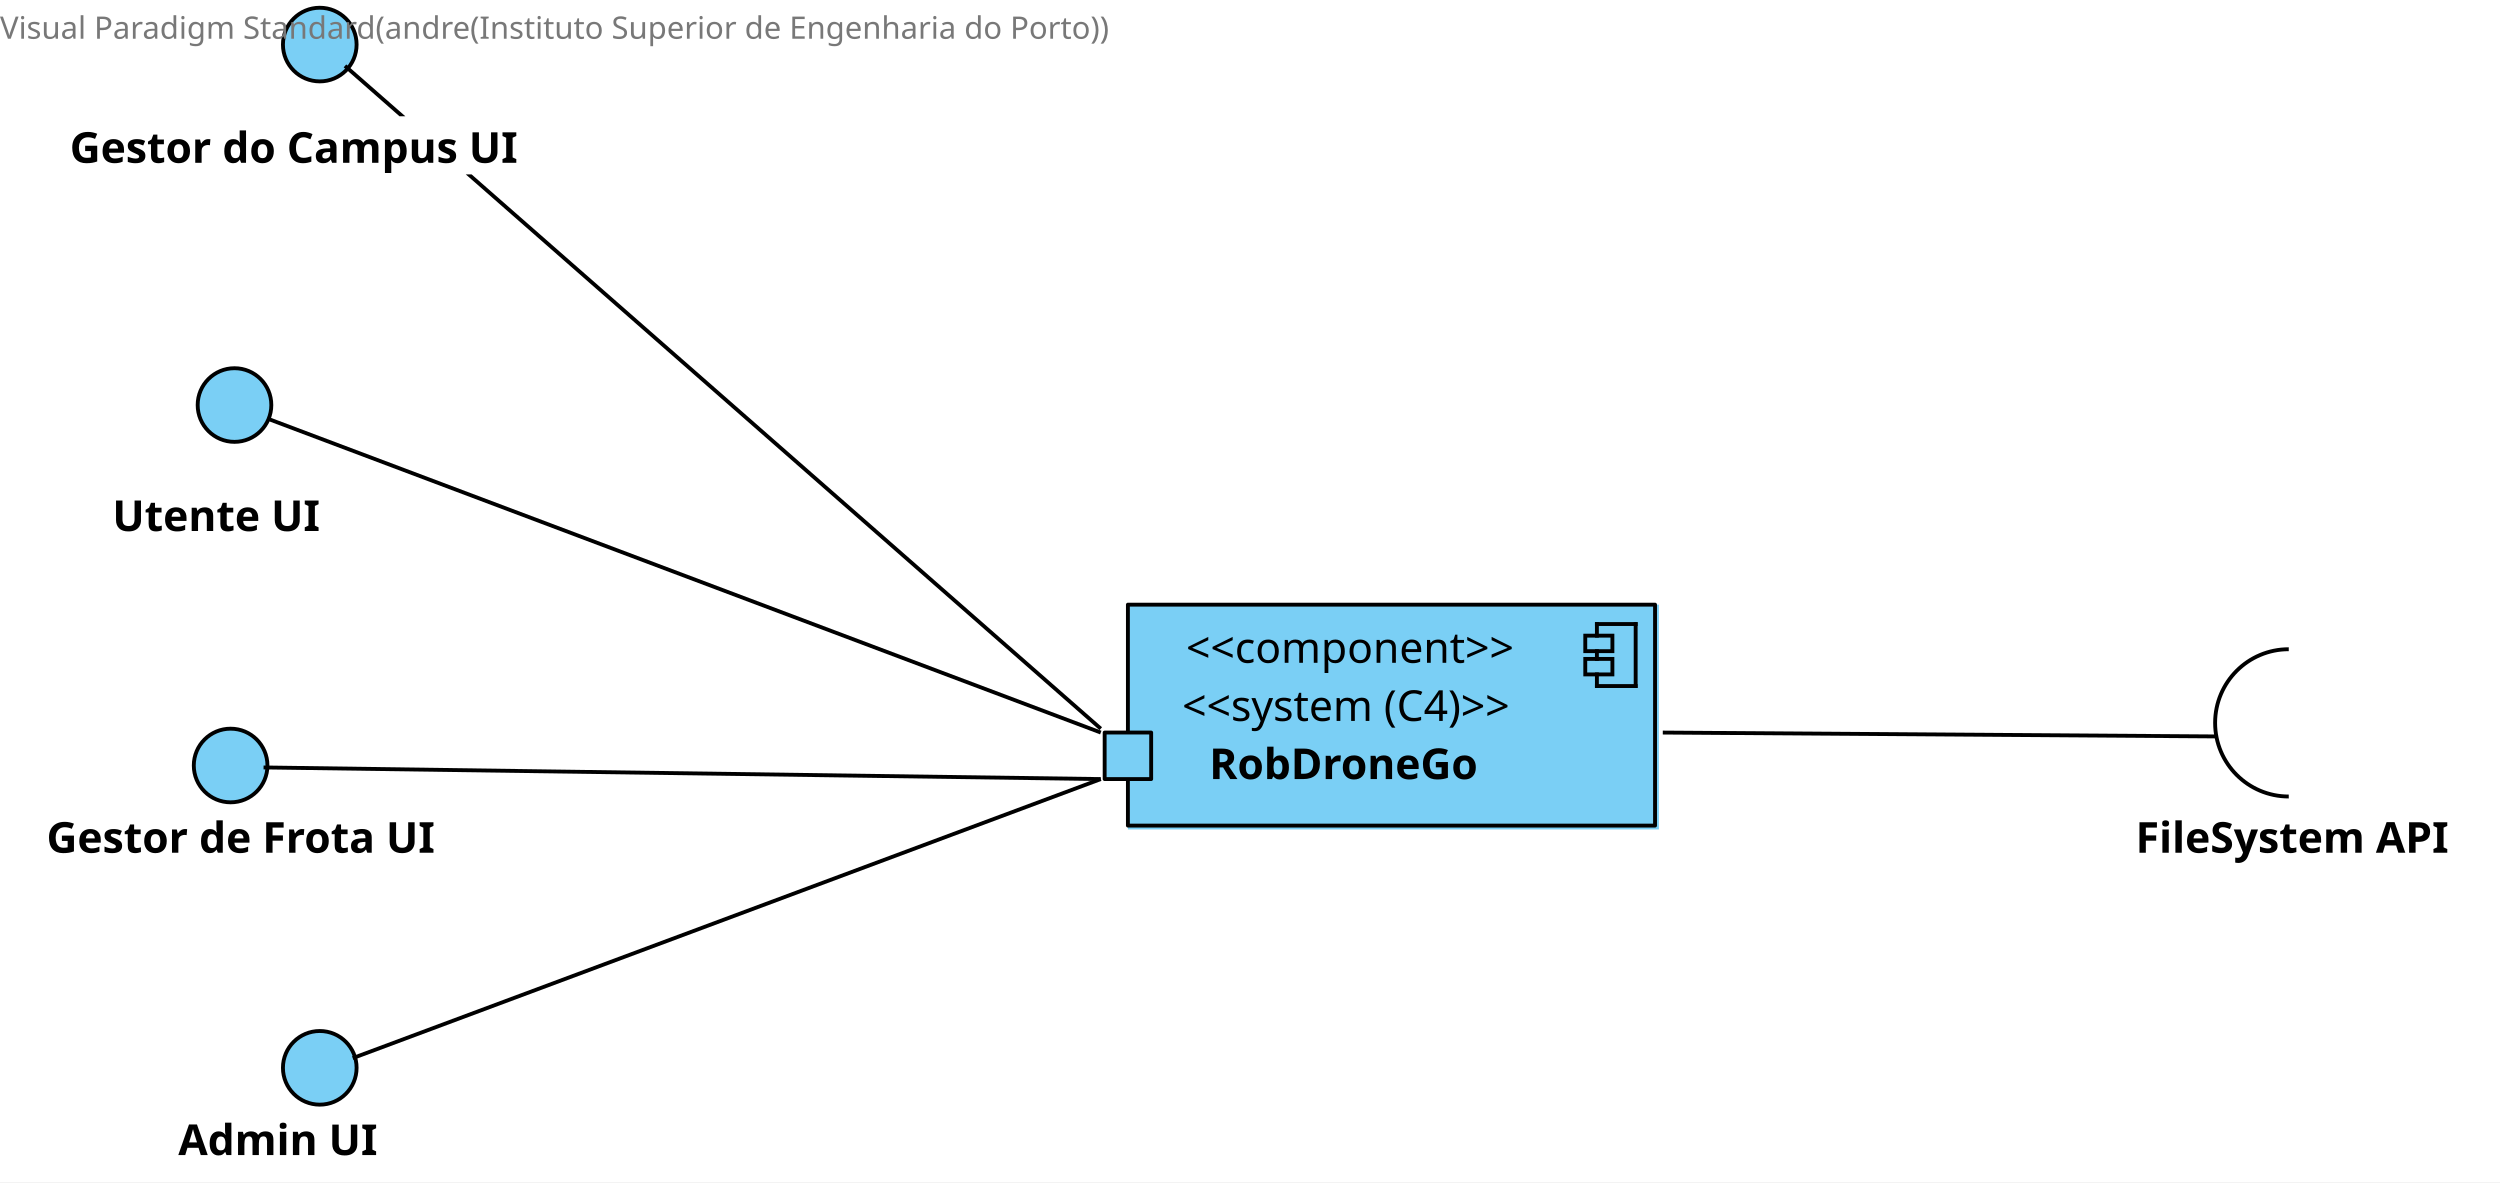
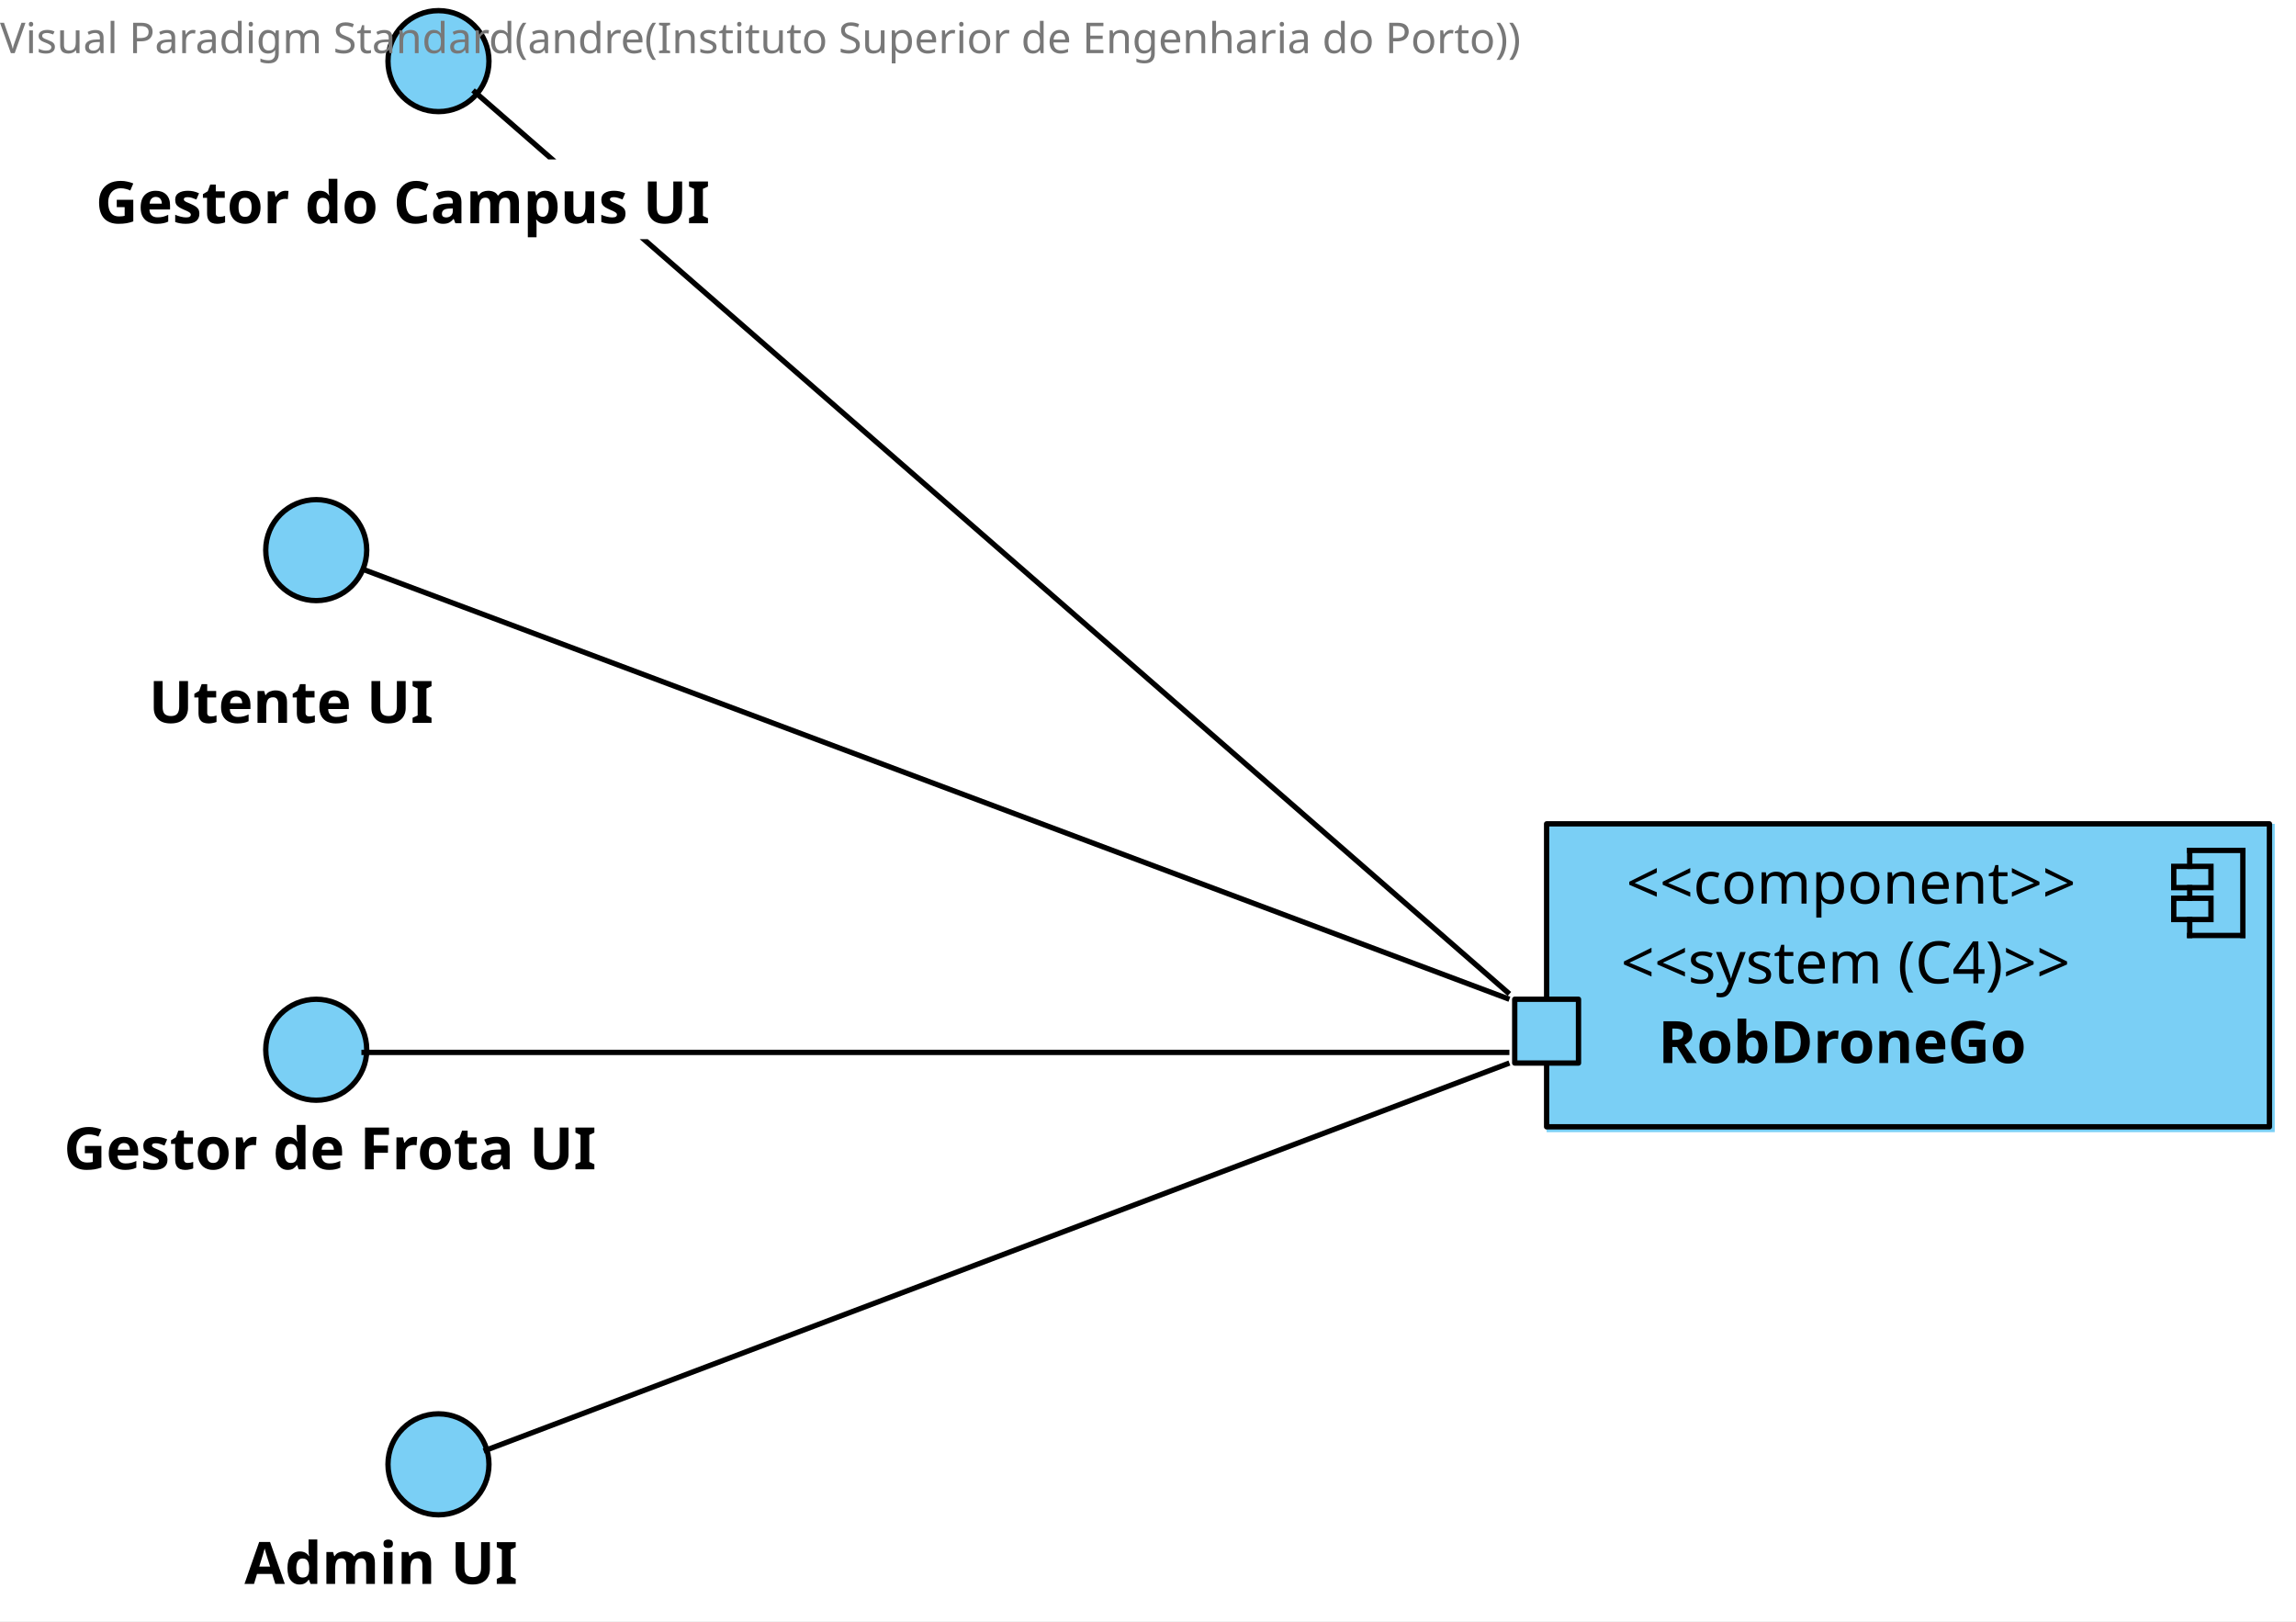
- <svg xmlns="http://www.w3.org/2000/svg" fill-opacity="0" color-rendering="auto" color-interpolation="auto" text-rendering="auto" stroke="rgb(0,0,0)" stroke-linecap="square" width="645" stroke-miterlimit="10" shape-rendering="auto" stroke-opacity="0" fill="rgb(0,0,0)" stroke-dasharray="none" font-weight="normal" stroke-width="1" height="305" font-family="'Dialog'" font-style="normal" stroke-linejoin="miter" font-size="12px" stroke-dashoffset="0" image-rendering="auto">
+ <svg xmlns="http://www.w3.org/2000/svg" fill-opacity="0" color-rendering="auto" color-interpolation="auto" text-rendering="auto" stroke="rgb(0,0,0)" stroke-linecap="square" width="432" stroke-miterlimit="10" shape-rendering="auto" stroke-opacity="0" fill="rgb(0,0,0)" stroke-dasharray="none" font-weight="normal" stroke-width="1" height="305" font-family="'Dialog'" font-style="normal" stroke-linejoin="miter" font-size="12px" stroke-dashoffset="0" image-rendering="auto">
  <defs id="genericDefs" />
  <g>
    <defs id="defs1">
      <clipPath clipPathUnits="userSpaceOnUse" id="clipPath1">
        <path d="M-7 -7 L148 -7 L148 69 L-7 69 L-7 -7 Z" />
      </clipPath>
      <clipPath clipPathUnits="userSpaceOnUse" id="clipPath2">
        <path d="M0 0 L0 58 L113 58 L113 0 Z" />
      </clipPath>
      <clipPath clipPathUnits="userSpaceOnUse" id="clipPath3">
        <path d="M0 0 L0 10 L137 10 L137 0 Z" />
      </clipPath>
      <clipPath clipPathUnits="userSpaceOnUse" id="clipPath4">
        <path d="M-7 -7 L23 -7 L23 23 L-7 23 L-7 -7 Z" />
      </clipPath>
      <clipPath clipPathUnits="userSpaceOnUse" id="clipPath5">
        <path d="M-7 -7 L31 -7 L31 31 L-7 31 L-7 -7 Z" />
      </clipPath>
      <clipPath clipPathUnits="userSpaceOnUse" id="clipPath6">
-         <path d="M-7 -7 L34 -7 L34 31 L-7 31 L-7 -7 Z" />
+         <path d="M-69 -15 L138 -15 L138 30 L-69 30 L-69 -15 Z" />
      </clipPath>
      <clipPath clipPathUnits="userSpaceOnUse" id="clipPath7">
-         <path d="M-7 -7 L43 -7 L43 48 L-7 48 L-7 -7 Z" />
+         <path d="M-116 -15 L232 -15 L232 30 L-116 30 L-116 -15 Z" />
      </clipPath>
      <clipPath clipPathUnits="userSpaceOnUse" id="clipPath8">
-         <path d="M-100 -15 L200 -15 L200 30 L-100 30 L-100 -15 Z" />
+         <path d="M-133 -15 L266 -15 L266 30 L-133 30 L-133 -15 Z" />
      </clipPath>
      <clipPath clipPathUnits="userSpaceOnUse" id="clipPath9">
-         <path d="M-69 -15 L138 -15 L138 30 L-69 30 L-69 -15 Z" />
+         <path d="M0 0 L297 0 L297 177 L0 177 L0 0 Z" />
      </clipPath>
      <clipPath clipPathUnits="userSpaceOnUse" id="clipPath10">
-         <path d="M-133 -15 L266 -15 L266 30 L-133 30 L-133 -15 Z" />
+         <path d="M0 0 L0 58 L77 58 L77 73 L0 73 L0 136 L64 136 L64 151 L0 151 L0 177 L297 177 L297 0 Z" />
      </clipPath>
      <clipPath clipPathUnits="userSpaceOnUse" id="clipPath11">
-         <path d="M-116 -15 L232 -15 L232 30 L-116 30 L-116 -15 Z" />
+         <path d="M0 0 L299 0 L299 274 L0 274 L0 0 Z" />
      </clipPath>
      <clipPath clipPathUnits="userSpaceOnUse" id="clipPath12">
-         <path d="M0 0 L297 0 L297 176 L0 176 L0 0 Z" />
+         <path d="M0 0 L0 63 L102 63 L102 78 L0 78 L0 157 L48 157 L48 172 L0 172 L0 241 L79 241 L79 256 L0 256 L0 274 L299 274 L299 0 Z" />
      </clipPath>
      <clipPath clipPathUnits="userSpaceOnUse" id="clipPath13">
-         <path d="M0 0 L0 57 L77 57 L77 72 L0 72 L0 135 L64 135 L64 150 L0 150 L0 176 L297 176 L297 0 Z" />
+         <path d="M0 0 L320 0 L320 185 L0 185 L0 0 Z" />
      </clipPath>
      <clipPath clipPathUnits="userSpaceOnUse" id="clipPath14">
-         <path d="M0 0 L299 0 L299 275 L0 275 L0 0 Z" />
+         <path d="M0 0 L0 67 L69 67 L69 82 L0 82 L0 151 L100 151 L100 166 L0 166 L0 185 L320 185 L320 0 Z" />
      </clipPath>
      <clipPath clipPathUnits="userSpaceOnUse" id="clipPath15">
-         <path d="M0 0 L0 63 L102 63 L102 78 L0 78 L0 158 L49 158 L49 173 L0 173 L0 241 L79 241 L79 256 L0 256 L0 275 L299 275 L299 0 Z" />
+         <path d="M0 0 L320 0 L320 104 L0 104 L0 0 Z" />
      </clipPath>
      <clipPath clipPathUnits="userSpaceOnUse" id="clipPath16">
-         <path d="M0 0 L319 0 L319 185 L0 185 L0 0 Z" />
-       </clipPath>
-       <clipPath clipPathUnits="userSpaceOnUse" id="clipPath17">
-         <path d="M0 0 L0 67 L69 67 L69 82 L0 82 L0 150 L99 150 L99 165 L0 165 L0 185 L319 185 L319 0 Z" />
-       </clipPath>
-       <clipPath clipPathUnits="userSpaceOnUse" id="clipPath18">
-         <path d="M0 0 L320 0 L320 107 L0 107 L0 0 Z" />
-       </clipPath>
-       <clipPath clipPathUnits="userSpaceOnUse" id="clipPath19">
-         <path d="M0 0 L0 60 L100 60 L100 75 L0 75 L0 107 L320 107 L320 0 Z" />
-       </clipPath>
-       <clipPath clipPathUnits="userSpaceOnUse" id="clipPath20">
-         <path d="M0 0 L251 0 L251 104 L0 104 L0 0 Z" />
-       </clipPath>
-       <clipPath clipPathUnits="userSpaceOnUse" id="clipPath21">
-         <path d="M0 0 L0 104 L251 104 L251 84 L162 84 L162 69 L251 69 L251 0 Z" />
+         <path d="M0 0 L0 60 L100 60 L100 75 L0 75 L0 104 L320 104 L320 0 Z" />
      </clipPath>
    </defs>
    <g fill="white" text-rendering="geometricPrecision" fill-opacity="1" stroke-opacity="1" stroke="white">
-       <rect x="0" width="645" height="305" y="0" stroke="none" />
+       <rect x="0" width="432" height="305" y="0" stroke="none" />
    </g>
-     <g font-size="11px" transform="translate(291,156)" fill-opacity="1" fill="rgb(122,207,245)" text-rendering="geometricPrecision" image-rendering="optimizeQuality" font-family="sans-serif" stroke="rgb(122,207,245)" font-weight="bold" stroke-opacity="1">
+     <g font-size="11px" transform="translate(291,155)" fill-opacity="1" fill="rgb(122,207,245)" text-rendering="geometricPrecision" image-rendering="optimizeQuality" font-family="sans-serif" stroke="rgb(122,207,245)" font-weight="bold" stroke-opacity="1">
      <rect x="0" width="137" height="58" y="0" clip-path="url(#clipPath1)" stroke="none" />
    </g>
-     <g fill-opacity="1" text-rendering="geometricPrecision" stroke="black" stroke-linecap="butt" transform="translate(291,156)" stroke-miterlimit="0" stroke-opacity="1" fill="black" font-weight="bold" font-family="sans-serif" stroke-linejoin="round" font-size="11px" image-rendering="optimizeQuality">
+     <g fill-opacity="1" text-rendering="geometricPrecision" stroke="black" stroke-linecap="butt" transform="translate(291,155)" stroke-miterlimit="0" stroke-opacity="1" fill="black" font-weight="bold" font-family="sans-serif" stroke-linejoin="round" font-size="11px" image-rendering="optimizeQuality">
      <rect fill="none" x="0" width="136" height="57" y="0" clip-path="url(#clipPath1)" />
      <line stroke-linecap="square" clip-path="url(#clipPath1)" fill="none" x1="121" x2="131" y1="5" y2="5" stroke-linejoin="miter" stroke-miterlimit="10" />
      <line stroke-linecap="square" clip-path="url(#clipPath1)" fill="none" x1="131" x2="131" y1="5" y2="21" stroke-linejoin="miter" stroke-miterlimit="10" />
      <line stroke-linecap="square" clip-path="url(#clipPath1)" fill="none" x1="121" x2="131" y1="21" y2="21" stroke-linejoin="miter" stroke-miterlimit="10" />
      <line stroke-linecap="square" clip-path="url(#clipPath1)" fill="none" x1="121" x2="121" y1="5" y2="8" stroke-linejoin="miter" stroke-miterlimit="10" />
      <rect stroke-linecap="square" x="118" y="8" clip-path="url(#clipPath1)" fill="none" width="7" stroke-linejoin="miter" height="4" stroke-miterlimit="10" />
      <line stroke-linecap="square" clip-path="url(#clipPath1)" fill="none" x1="121" x2="121" y1="12" y2="14" stroke-linejoin="miter" stroke-miterlimit="10" />
      <rect stroke-linecap="square" x="118" y="14" clip-path="url(#clipPath1)" fill="none" width="7" stroke-linejoin="miter" height="4" stroke-miterlimit="10" />
      <line stroke-linecap="square" clip-path="url(#clipPath1)" fill="none" x1="121" x2="121" y1="18" y2="21" stroke-linejoin="miter" stroke-miterlimit="10" />
    </g>
-     <g font-size="11px" transform="translate(291,156)" fill-opacity="1" fill="black" text-rendering="geometricPrecision" image-rendering="optimizeQuality" font-family="sans-serif" stroke="black" stroke-opacity="1">
+     <g font-size="11px" transform="translate(291,155)" fill-opacity="1" fill="black" text-rendering="geometricPrecision" image-rendering="optimizeQuality" font-family="sans-serif" stroke="black" stroke-opacity="1">
      <text x="15" xml:space="preserve" y="15" clip-path="url(#clipPath2)" stroke="none">&lt;&lt;component&gt;&gt;</text>
      <text x="14" xml:space="preserve" y="30" clip-path="url(#clipPath2)" stroke="none">&lt;&lt;system (C4)&gt;&gt;</text>
      <text x="21" xml:space="preserve" y="45" clip-path="url(#clipPath2)" font-weight="bold" stroke="none">RobDroneGo</text>
    </g>
-     <g font-size="11px" transform="translate(285,189)" fill-opacity="1" fill="rgb(122,207,245)" text-rendering="geometricPrecision" image-rendering="optimizeQuality" font-family="sans-serif" stroke="rgb(122,207,245)" stroke-opacity="1">
+     <g font-size="11px" transform="translate(285,188)" fill-opacity="1" fill="rgb(122,207,245)" text-rendering="geometricPrecision" image-rendering="optimizeQuality" font-family="sans-serif" stroke="rgb(122,207,245)" stroke-opacity="1">
      <rect x="0" width="12" height="12" y="0" clip-path="url(#clipPath4)" stroke="none" />
    </g>
-     <g stroke-linecap="butt" font-size="11px" transform="translate(285,189)" fill-opacity="1" fill="black" text-rendering="geometricPrecision" image-rendering="optimizeQuality" font-family="sans-serif" stroke-linejoin="round" stroke="black" stroke-opacity="1" stroke-miterlimit="0">
+     <g stroke-linecap="butt" font-size="11px" transform="translate(285,188)" fill-opacity="1" fill="black" text-rendering="geometricPrecision" image-rendering="optimizeQuality" font-family="sans-serif" stroke-linejoin="round" stroke="black" stroke-opacity="1" stroke-miterlimit="0">
      <rect fill="none" x="0" width="12" height="12" y="0" clip-path="url(#clipPath4)" />
    </g>
    <g font-size="11px" transform="translate(73,266)" fill-opacity="1" fill="rgb(122,207,245)" text-rendering="geometricPrecision" image-rendering="optimizeQuality" font-family="sans-serif" stroke="rgb(122,207,245)" font-weight="bold" stroke-opacity="1">
      <circle r="9.5" clip-path="url(#clipPath5)" cx="9.5" cy="9.5" stroke="none" />
    </g>
    <g fill-opacity="1" text-rendering="geometricPrecision" stroke="black" stroke-linecap="butt" transform="translate(73,266)" stroke-miterlimit="0" stroke-opacity="1" fill="black" font-weight="bold" font-family="sans-serif" stroke-linejoin="round" font-size="11px" image-rendering="optimizeQuality">
      <circle fill="none" r="9.5" clip-path="url(#clipPath5)" cx="9.5" cy="9.5" />
    </g>
    <g font-size="11px" transform="translate(50,188)" fill-opacity="1" fill="rgb(122,207,245)" text-rendering="geometricPrecision" image-rendering="optimizeQuality" font-family="sans-serif" stroke="rgb(122,207,245)" font-weight="bold" stroke-opacity="1">
      <circle r="9.5" clip-path="url(#clipPath5)" cx="9.5" cy="9.5" stroke="none" />
    </g>
    <g fill-opacity="1" text-rendering="geometricPrecision" stroke="black" stroke-linecap="butt" transform="translate(50,188)" stroke-miterlimit="0" stroke-opacity="1" fill="black" font-weight="bold" font-family="sans-serif" stroke-linejoin="round" font-size="11px" image-rendering="optimizeQuality">
      <circle fill="none" r="9.5" clip-path="url(#clipPath5)" cx="9.5" cy="9.5" />
    </g>
    <g font-size="11px" transform="translate(73,2)" fill-opacity="1" fill="rgb(122,207,245)" text-rendering="geometricPrecision" image-rendering="optimizeQuality" font-family="sans-serif" stroke="rgb(122,207,245)" font-weight="bold" stroke-opacity="1">
      <circle r="9.5" clip-path="url(#clipPath5)" cx="9.5" cy="9.5" stroke="none" />
    </g>
    <g fill-opacity="1" text-rendering="geometricPrecision" stroke="black" stroke-linecap="butt" transform="translate(73,2)" stroke-miterlimit="0" stroke-opacity="1" fill="black" font-weight="bold" font-family="sans-serif" stroke-linejoin="round" font-size="11px" image-rendering="optimizeQuality">
      <circle fill="none" r="9.5" clip-path="url(#clipPath5)" cx="9.5" cy="9.5" />
    </g>
-     <g font-size="11px" transform="translate(50,95)" fill-opacity="1" fill="rgb(122,207,245)" text-rendering="geometricPrecision" image-rendering="optimizeQuality" font-family="sans-serif" stroke="rgb(122,207,245)" font-weight="bold" stroke-opacity="1">
-       <circle r="9.5" clip-path="url(#clipPath6)" cx="10.5" cy="9.5" stroke="none" />
+     <g font-size="11px" transform="translate(50,94)" fill-opacity="1" fill="rgb(122,207,245)" text-rendering="geometricPrecision" image-rendering="optimizeQuality" font-family="sans-serif" stroke="rgb(122,207,245)" font-weight="bold" stroke-opacity="1">
+       <circle r="9.5" clip-path="url(#clipPath5)" cx="9.5" cy="9.5" stroke="none" />
    </g>
-     <g fill-opacity="1" text-rendering="geometricPrecision" stroke="black" stroke-linecap="butt" transform="translate(50,95)" stroke-miterlimit="0" stroke-opacity="1" fill="black" font-weight="bold" font-family="sans-serif" stroke-linejoin="round" font-size="11px" image-rendering="optimizeQuality">
-       <circle fill="none" r="9.5" clip-path="url(#clipPath6)" cx="10.5" cy="9.5" />
+     <g fill-opacity="1" text-rendering="geometricPrecision" stroke="black" stroke-linecap="butt" transform="translate(50,94)" stroke-miterlimit="0" stroke-opacity="1" fill="black" font-weight="bold" font-family="sans-serif" stroke-linejoin="round" font-size="11px" image-rendering="optimizeQuality">
+       <circle fill="none" r="9.5" clip-path="url(#clipPath5)" cx="9.5" cy="9.5" />
    </g>
-     <g font-size="11px" transform="translate(541,208)" fill-opacity="1" fill="black" text-rendering="geometricPrecision" image-rendering="optimizeQuality" font-family="sans-serif" stroke="black" font-weight="bold" stroke-opacity="1">
-       <text x="10" xml:space="preserve" y="12" clip-path="url(#clipPath8)" stroke="none">FileSystem API</text>
+     <g font-size="11px" transform="translate(36,286)" fill-opacity="1" fill="black" text-rendering="geometricPrecision" image-rendering="optimizeQuality" font-family="sans-serif" stroke="black" font-weight="bold" stroke-opacity="1">
+       <text x="10" xml:space="preserve" y="12" clip-path="url(#clipPath6)" stroke="none">Admin UI</text>
    </g>
-     <g font-size="11px" transform="translate(19,125)" fill-opacity="1" fill="black" text-rendering="geometricPrecision" image-rendering="optimizeQuality" font-family="sans-serif" stroke="black" font-weight="bold" stroke-opacity="1">
-       <text x="10" xml:space="preserve" y="12" clip-path="url(#clipPath9)" stroke="none">Utente UI</text>
+     <g font-size="11px" transform="translate(2,208)" fill-opacity="1" fill="black" text-rendering="geometricPrecision" image-rendering="optimizeQuality" font-family="sans-serif" stroke="black" font-weight="bold" stroke-opacity="1">
+       <text x="10" xml:space="preserve" y="12" clip-path="url(#clipPath7)" stroke="none">Gestor de Frota UI</text>
    </g>
    <g font-size="11px" transform="translate(8,30)" fill-opacity="1" fill="black" text-rendering="geometricPrecision" image-rendering="optimizeQuality" font-family="sans-serif" stroke="black" font-weight="bold" stroke-opacity="1">
-       <text x="10" xml:space="preserve" y="12" clip-path="url(#clipPath10)" stroke="none">Gestor do Campus UI</text>
+       <text x="10" xml:space="preserve" y="12" clip-path="url(#clipPath8)" stroke="none">Gestor do Campus UI</text>
    </g>
-     <g font-size="11px" transform="translate(2,208)" fill-opacity="1" fill="black" text-rendering="geometricPrecision" image-rendering="optimizeQuality" font-family="sans-serif" stroke="black" font-weight="bold" stroke-opacity="1">
-       <text x="10" xml:space="preserve" y="12" clip-path="url(#clipPath11)" stroke="none">Gestor de Frota UI</text>
+     <g font-size="11px" transform="translate(18,124)" fill-opacity="1" fill="black" text-rendering="geometricPrecision" image-rendering="optimizeQuality" font-family="sans-serif" stroke="black" font-weight="bold" stroke-opacity="1">
+       <text x="10" xml:space="preserve" y="12" clip-path="url(#clipPath6)" stroke="none">Utente UI</text>
    </g>
-     <g font-size="11px" transform="translate(36,286)" fill-opacity="1" fill="black" text-rendering="geometricPrecision" image-rendering="optimizeQuality" font-family="sans-serif" stroke="black" font-weight="bold" stroke-opacity="1">
-       <text x="10" xml:space="preserve" y="12" clip-path="url(#clipPath9)" stroke="none">Admin UI</text>
-     </g>
-     <g stroke-linecap="butt" font-size="11px" transform="translate(41,151)" fill-opacity="1" fill="black" text-rendering="geometricPrecision" image-rendering="optimizeQuality" font-family="sans-serif" stroke-linejoin="round" stroke="black" stroke-opacity="1">
-       <line y2="50" fill="none" x1="50" clip-path="url(#clipPath13)" x2="243" y1="122" />
+     <g stroke-linecap="butt" font-size="11px" transform="translate(41,150)" fill-opacity="1" fill="black" text-rendering="geometricPrecision" image-rendering="optimizeQuality" font-family="sans-serif" stroke-linejoin="round" stroke="black" stroke-opacity="1">
+       <line y2="50" fill="none" x1="50" clip-path="url(#clipPath10)" x2="243" y1="123" />
    </g>
    <g stroke-linecap="butt" font-size="11px" transform="translate(39,-33)" fill-opacity="1" fill="black" text-rendering="geometricPrecision" image-rendering="optimizeQuality" font-family="sans-serif" stroke-linejoin="round" stroke="black" stroke-opacity="1">
-       <line y2="221" fill="none" x1="50" clip-path="url(#clipPath15)" x2="245" y1="50" />
+       <line y2="220" fill="none" x1="50" clip-path="url(#clipPath12)" x2="245" y1="50" />
    </g>
-     <g stroke-linecap="butt" font-size="11px" transform="translate(19,58)" fill-opacity="1" fill="black" text-rendering="geometricPrecision" image-rendering="optimizeQuality" font-family="sans-serif" stroke-linejoin="round" stroke="black" stroke-opacity="1">
-       <line y2="131" fill="none" x1="50" clip-path="url(#clipPath17)" x2="265" y1="50" />
+     <g stroke-linecap="butt" font-size="11px" transform="translate(18,57)" fill-opacity="1" fill="black" text-rendering="geometricPrecision" image-rendering="optimizeQuality" font-family="sans-serif" stroke-linejoin="round" stroke="black" stroke-opacity="1">
+       <line y2="131" fill="none" x1="50" clip-path="url(#clipPath14)" x2="266" y1="50" />
    </g>
    <g stroke-linecap="butt" font-size="11px" transform="translate(18,148)" fill-opacity="1" fill="black" text-rendering="geometricPrecision" image-rendering="optimizeQuality" font-family="sans-serif" stroke-linejoin="round" stroke="black" stroke-opacity="1">
-       <line y2="53" fill="none" x1="50" clip-path="url(#clipPath19)" x2="266" y1="50" />
-     </g>
-     <g stroke-linecap="butt" font-size="11px" transform="translate(379,139)" fill-opacity="1" fill="black" text-rendering="geometricPrecision" image-rendering="optimizeQuality" font-family="sans-serif" stroke-linejoin="round" stroke="black" stroke-opacity="1">
-       <line y2="51" fill="none" x1="50" clip-path="url(#clipPath21)" x2="193" y1="50" />
-       <path fill="none" d="M211.5 28.5 A19 19 0 0 0 211.5 66.5" clip-path="url(#clipPath21)" />
+       <line y2="50" fill="none" x1="50" clip-path="url(#clipPath16)" x2="266" y1="50" />
    </g>
    <g font-size="8px" fill-opacity="1" fill="rgb(120,120,120)" text-rendering="geometricPrecision" image-rendering="optimizeQuality" stroke="rgb(120,120,120)" stroke-opacity="1">
      <text x="0" xml:space="preserve" y="10" stroke="none">Visual Paradigm Standard(andre(Instituto Superior de Engenharia do Porto))</text>
    </g>
  </g>
</svg>
